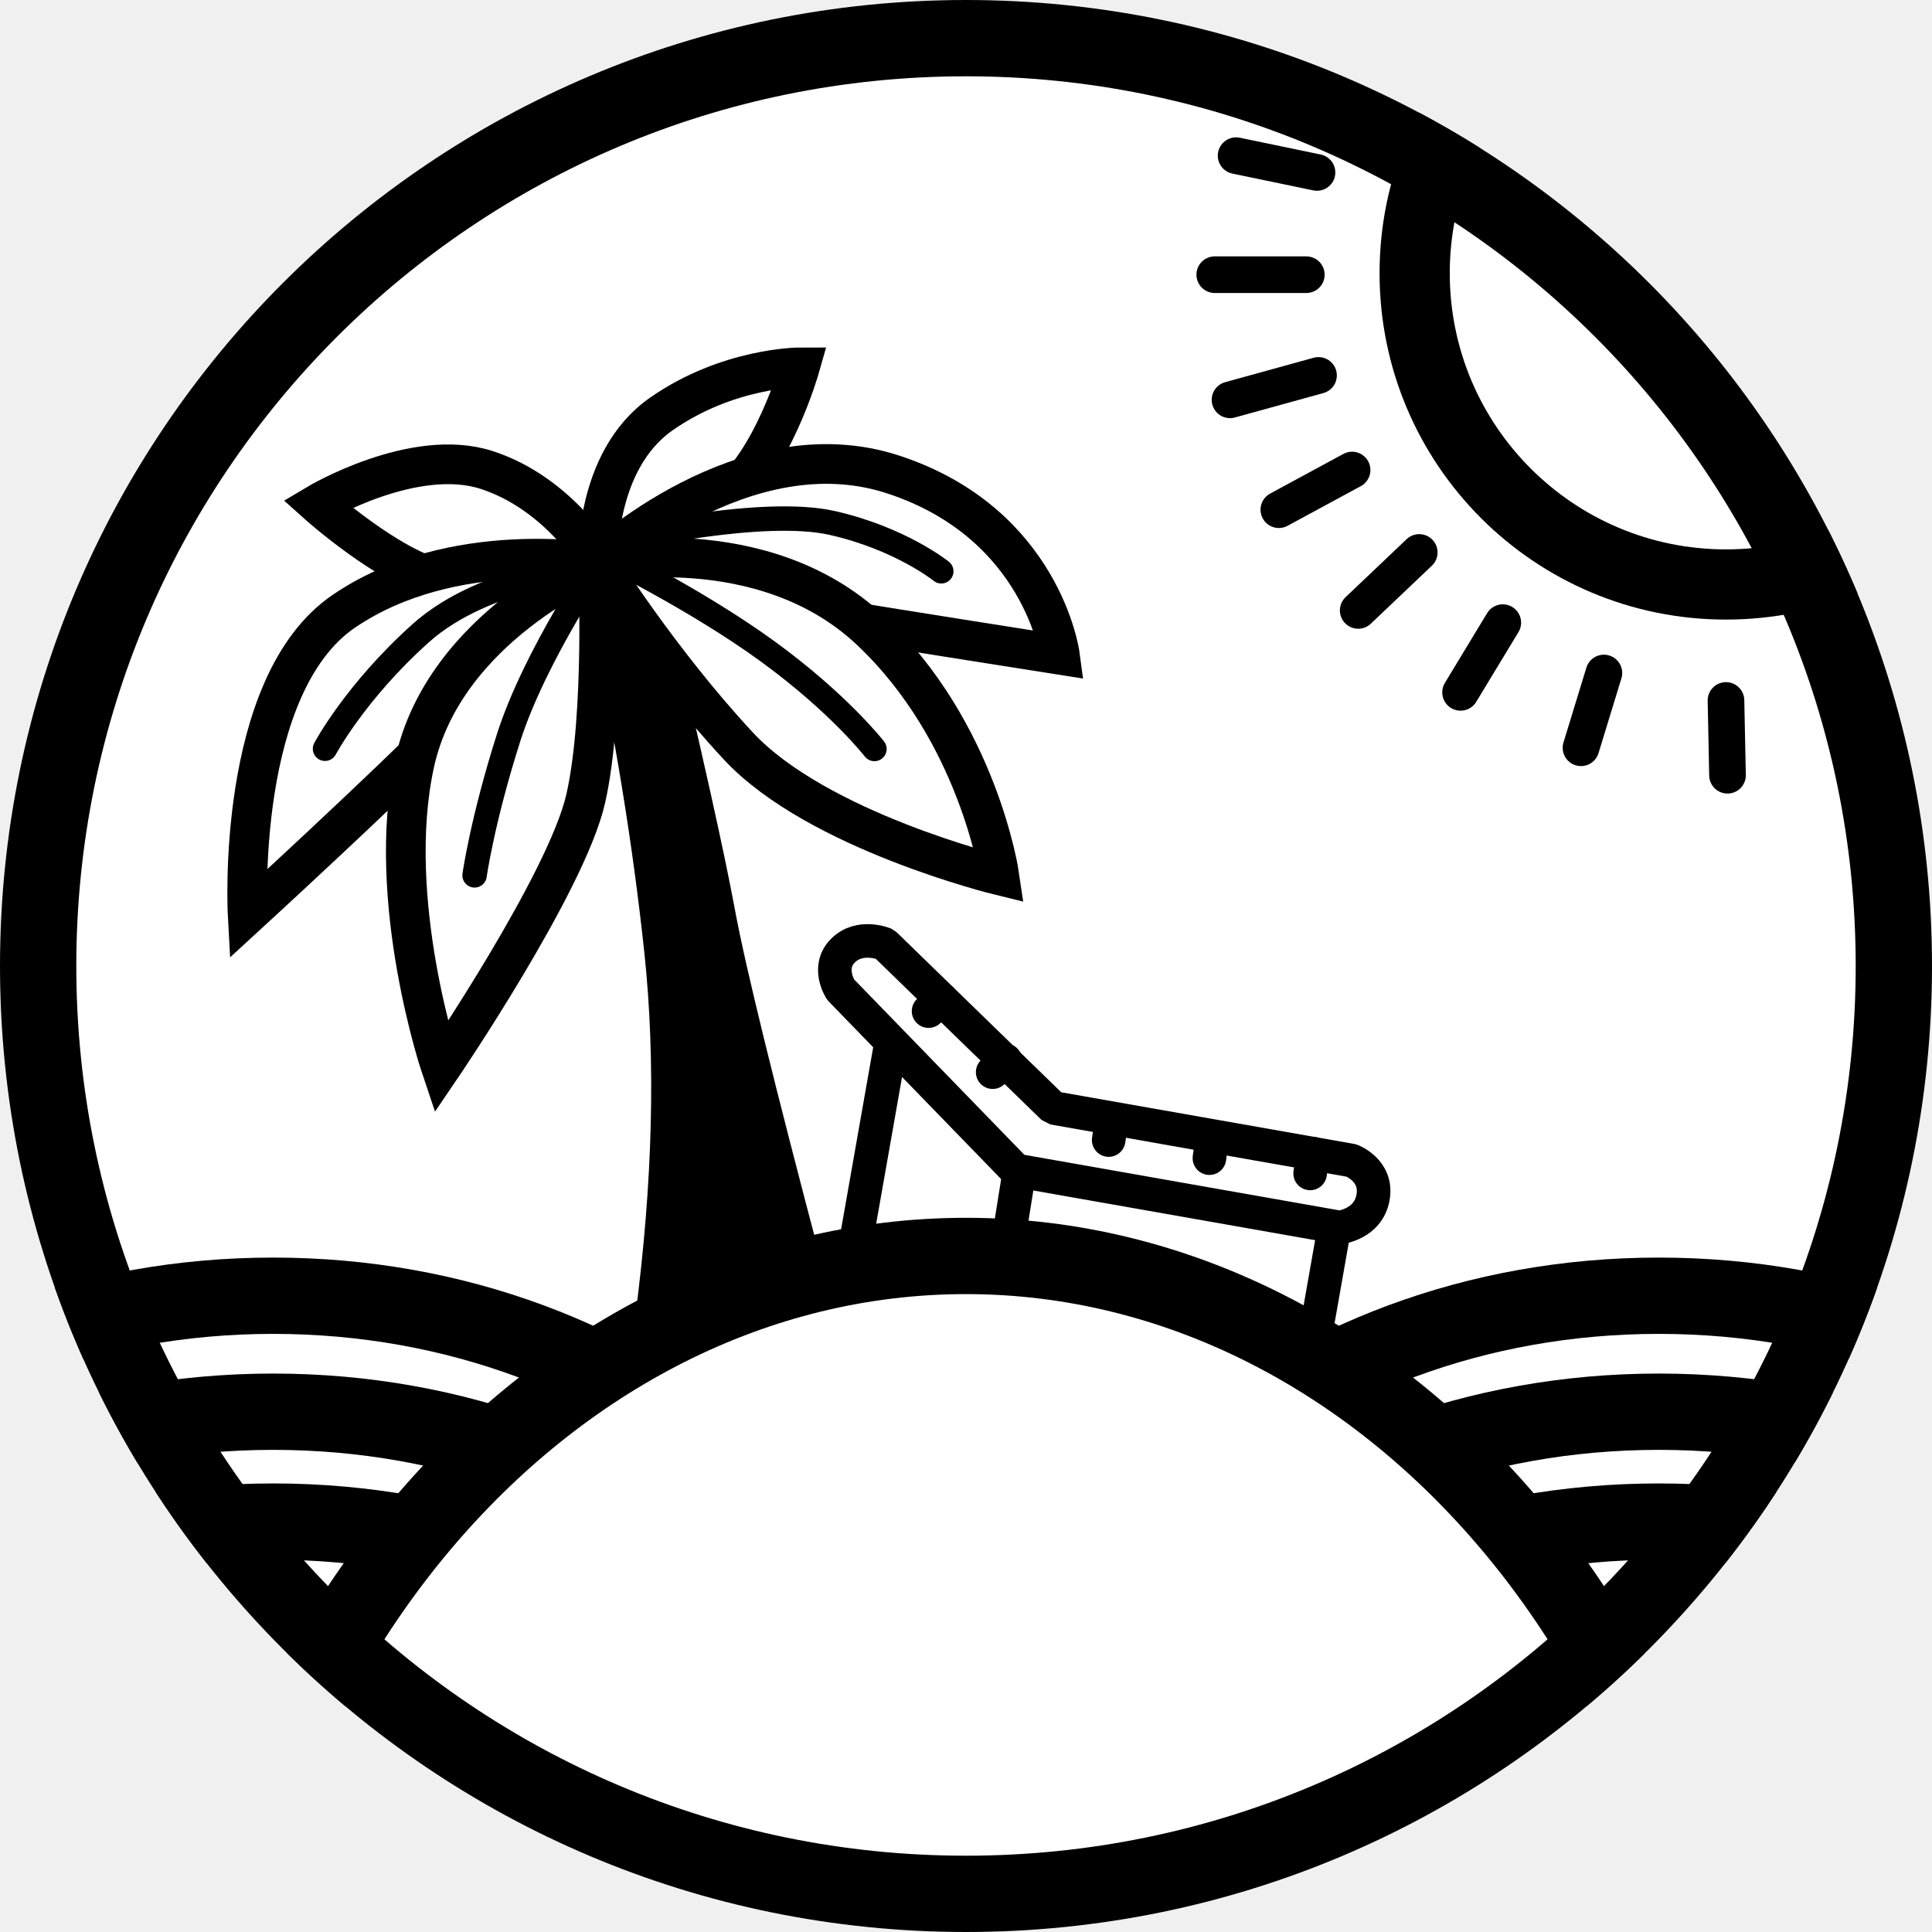
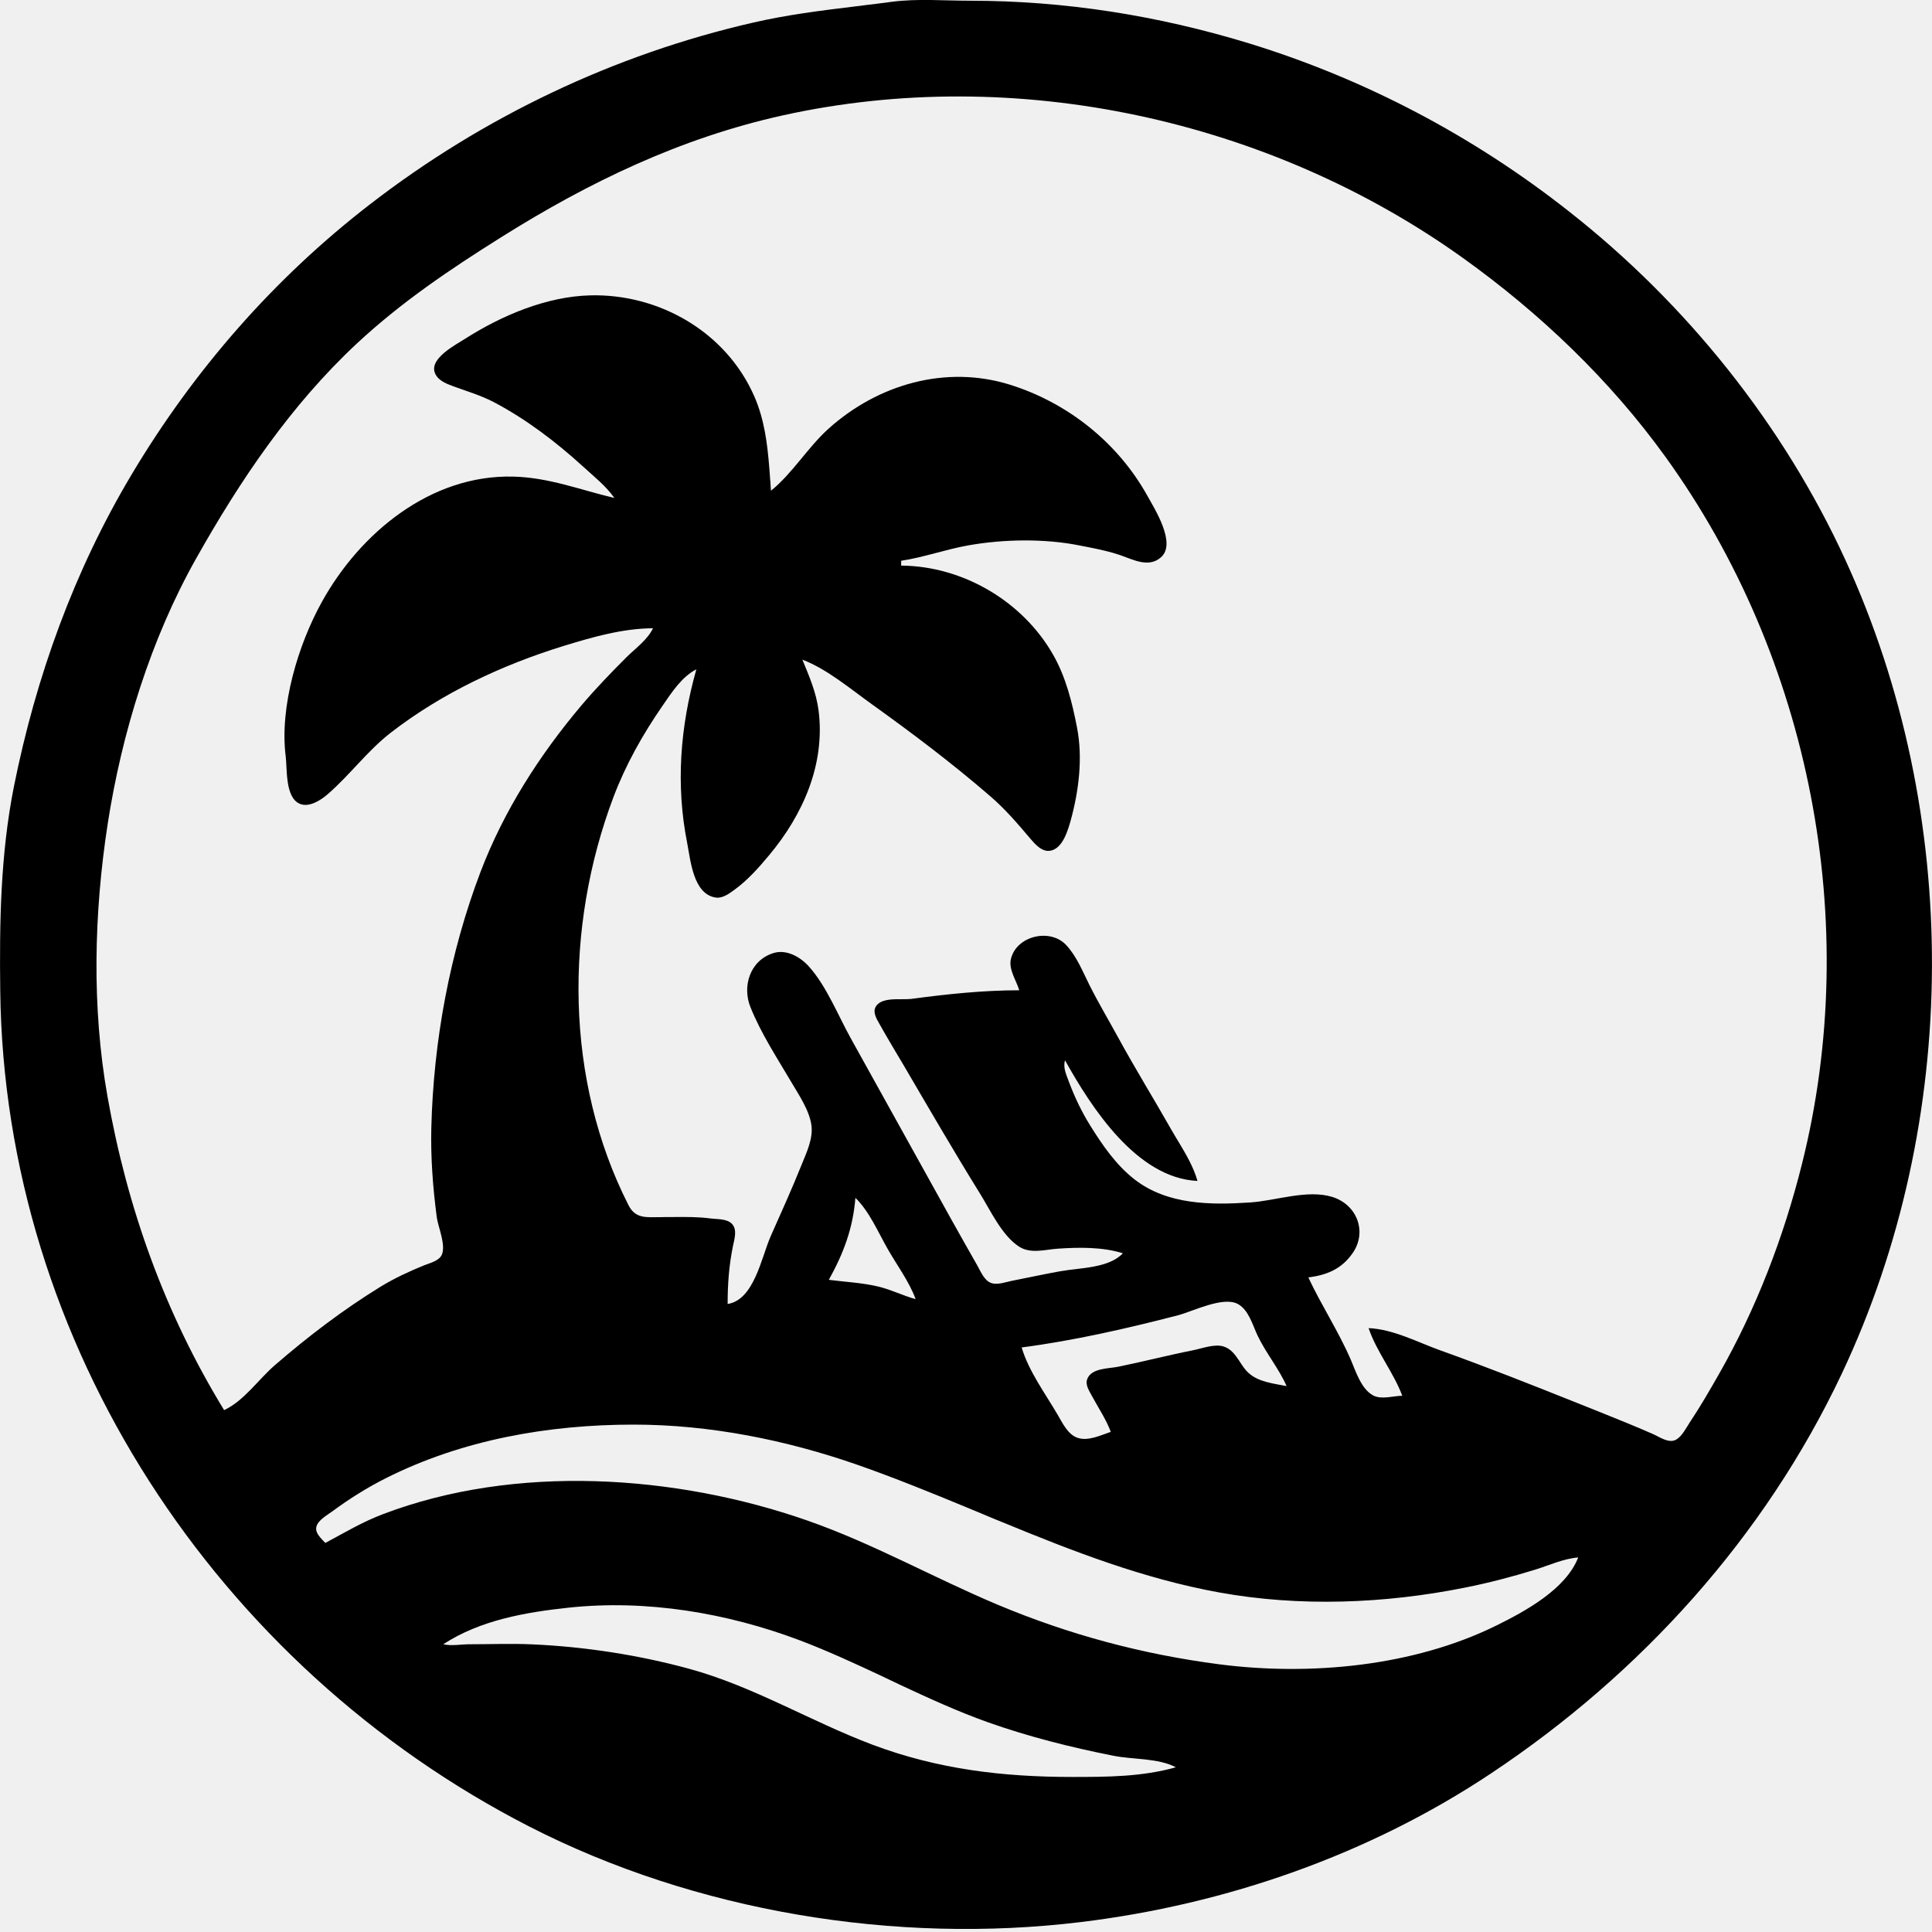
- <svg xmlns="http://www.w3.org/2000/svg" viewBox="0 0 633 633" fill="none">
-   <circle cx="316.5" cy="316.5" r="316.5" fill="white" />
-   <mask id="mask0_0_54" style="mask-type:luminance" maskUnits="userSpaceOnUse" x="0" y="0" width="633" height="633">
-     <circle cx="316.5" cy="316.5" r="316.5" fill="white" />
-   </mask>
-   <g mask="url(#mask0_0_54)">
-     <path d="M304 610.5C304 711.683 209.595 796.468 89.5 796.468C-30.595 796.468 -125 711.683 -125 610.5C-125 509.317 -30.595 424.532 89.5 424.532C209.595 424.532 304 509.317 304 610.5Z" stroke="black" stroke-width="25" />
-     <path d="M758 610.5C758 711.683 663.595 796.468 543.5 796.468C423.405 796.468 329 711.683 329 610.5C329 509.317 423.405 424.532 543.5 424.532C663.595 424.532 758 509.317 758 610.5Z" stroke="black" stroke-width="25" />
-     <path d="M304 648.5C304 749.683 209.595 834.468 89.5 834.468C-30.595 834.468 -125 749.683 -125 648.5C-125 547.317 -30.595 462.532 89.5 462.532C209.595 462.532 304 547.317 304 648.5Z" stroke="black" stroke-width="25" />
-     <path d="M758 648.5C758 749.683 663.595 834.468 543.5 834.468C423.405 834.468 329 749.683 329 648.5C329 547.317 423.405 462.532 543.5 462.532C663.595 462.532 758 547.317 758 648.5Z" stroke="black" stroke-width="25" />
-     <path d="M304 684.5C304 785.683 209.595 870.468 89.5 870.468C-30.595 870.468 -125 785.683 -125 684.5C-125 583.317 -30.595 498.532 89.5 498.532C209.595 498.532 304 583.317 304 684.5Z" stroke="black" stroke-width="25" />
-     <path d="M758 684.5C758 785.683 663.595 870.468 543.5 870.468C423.405 870.468 329 785.683 329 684.5C329 583.317 423.405 498.532 543.5 498.532C663.595 498.532 758 583.317 758 684.5Z" stroke="black" stroke-width="25" />
-     <path d="M570 715.5C570 885.518 454.556 1019.5 316.5 1019.5C178.444 1019.5 63 885.518 63 715.5C63 545.482 178.444 411.5 316.5 411.5C454.556 411.5 570 545.482 570 715.5Z" fill="white" stroke="black" stroke-width="25" />
-     <circle cx="565.5" cy="89.5" r="102" fill="white" stroke="black" stroke-width="23" />
-     <path d="M428 90H398" stroke="black" stroke-width="12" stroke-linecap="round" stroke-linejoin="bevel" />
-     <path d="M431.5 56.5L405 51" stroke="black" stroke-width="12" stroke-linecap="round" stroke-linejoin="bevel" />
-     <path d="M432 123L403 131" stroke="black" stroke-width="12" stroke-linecap="round" stroke-linejoin="bevel" />
-     <path d="M443 154L419 167" stroke="black" stroke-width="12" stroke-linecap="round" stroke-linejoin="bevel" />
-     <path d="M465 181L445 200" stroke="black" stroke-width="12" stroke-linecap="round" stroke-linejoin="bevel" />
-     <path d="M492.373 204L478.539 226.847" stroke="black" stroke-width="12" stroke-linecap="round" stroke-linejoin="bevel" />
-     <path d="M525.5 220.5L518 245" stroke="black" stroke-width="12" stroke-linecap="round" stroke-linejoin="bevel" />
-     <path d="M565.5 229.5L566 254" stroke="black" stroke-width="12" stroke-linecap="round" stroke-linejoin="bevel" />
+ <svg xmlns="http://www.w3.org/2000/svg" width="16" height="16" viewBox="0 0 16 16" fill="none">
+   <g clip-path="url(#clip0_1_5)">
+     <path d="M7.385 0.015C7.596 -0.013 7.819 0.006 8.032 0.006C8.819 0.006 9.593 0.129 10.347 0.36C11.309 0.656 12.205 1.129 12.995 1.752C13.965 2.514 14.768 3.515 15.283 4.638C16.247 6.738 16.24 9.284 15.253 11.376C14.614 12.729 13.589 13.861 12.349 14.686C11.337 15.36 10.153 15.772 8.949 15.918C7.417 16.104 5.76 15.832 4.382 15.126C1.795 13.799 0.036 11.13 0.002 8.205C-0.005 7.641 0.004 7.074 0.115 6.515C0.297 5.606 0.614 4.726 1.091 3.928C1.606 3.065 2.271 2.303 3.068 1.689C4.002 0.968 5.088 0.45 6.238 0.187C6.516 0.123 6.794 0.088 7.075 0.054L7.163 0.043C7.237 0.034 7.311 0.025 7.385 0.015ZM4.709 13.314C4.353 13.352 3.977 13.417 3.671 13.617C3.74 13.633 3.819 13.617 3.891 13.617C4.063 13.617 4.238 13.61 4.41 13.618C4.841 13.637 5.29 13.706 5.707 13.82C6.24 13.966 6.71 14.254 7.223 14.448C7.765 14.652 8.305 14.716 8.88 14.716C9.169 14.716 9.457 14.715 9.738 14.636C9.591 14.558 9.381 14.573 9.219 14.54C8.866 14.47 8.52 14.383 8.181 14.263C7.932 14.174 7.692 14.064 7.452 13.952L7.299 13.879C7.077 13.775 6.854 13.672 6.625 13.585C6.021 13.357 5.353 13.245 4.709 13.314ZM5.248 11.798C4.542 11.798 3.828 11.923 3.193 12.243C3.039 12.321 2.892 12.413 2.754 12.515C2.711 12.547 2.636 12.587 2.621 12.641C2.605 12.696 2.662 12.742 2.694 12.778C2.853 12.693 3.003 12.603 3.173 12.539C4.267 12.123 5.593 12.211 6.685 12.592C7.229 12.782 7.731 13.066 8.261 13.289C8.854 13.538 9.46 13.7 10.097 13.783C10.848 13.88 11.705 13.801 12.392 13.462C12.633 13.343 12.968 13.161 13.07 12.898C12.944 12.909 12.831 12.963 12.711 13C12.52 13.059 12.328 13.109 12.132 13.148C11.469 13.281 10.764 13.309 10.097 13.188C9.468 13.074 8.883 12.846 8.301 12.606L8.227 12.576C8.178 12.555 8.128 12.534 8.079 12.514L8.004 12.483C7.707 12.36 7.409 12.239 7.104 12.132C6.511 11.925 5.876 11.798 5.248 11.798ZM6.485 0.955C5.639 1.142 4.881 1.506 4.15 1.965C3.726 2.231 3.321 2.504 2.953 2.847C2.407 3.357 1.989 3.977 1.625 4.624C1.249 5.291 1.009 6.068 0.892 6.822C0.778 7.562 0.759 8.34 0.89 9.08C1.054 10.006 1.365 10.875 1.856 11.678C2.021 11.601 2.138 11.426 2.275 11.307C2.551 11.068 2.841 10.847 3.153 10.655C3.268 10.585 3.387 10.53 3.512 10.479C3.559 10.46 3.636 10.443 3.659 10.391C3.694 10.309 3.629 10.165 3.617 10.08C3.585 9.835 3.566 9.587 3.572 9.34C3.59 8.622 3.724 7.894 3.979 7.222C4.172 6.715 4.466 6.256 4.814 5.843C4.933 5.703 5.058 5.573 5.188 5.443C5.265 5.367 5.36 5.301 5.408 5.203C5.157 5.204 4.907 5.276 4.669 5.349C4.157 5.507 3.657 5.741 3.232 6.071C3.039 6.222 2.897 6.419 2.713 6.578C2.657 6.627 2.556 6.692 2.479 6.655C2.361 6.6 2.379 6.369 2.366 6.263C2.314 5.854 2.469 5.338 2.666 4.984C2.981 4.415 3.565 3.93 4.25 3.947C4.546 3.954 4.805 4.057 5.088 4.124C5.016 4.022 4.92 3.948 4.829 3.864C4.605 3.66 4.36 3.473 4.091 3.331C3.982 3.274 3.866 3.24 3.751 3.198C3.694 3.177 3.621 3.148 3.6 3.084C3.56 2.966 3.773 2.856 3.851 2.806C4.154 2.613 4.525 2.455 4.889 2.446C5.458 2.432 6.014 2.748 6.248 3.285C6.33 3.474 6.355 3.673 6.371 3.875L6.374 3.913L6.378 3.97C6.379 3.976 6.379 3.982 6.38 3.989L6.382 4.026L6.385 4.064C6.564 3.919 6.69 3.704 6.864 3.548C7.272 3.183 7.831 3.021 8.361 3.185C8.84 3.334 9.256 3.664 9.501 4.104C9.565 4.219 9.744 4.501 9.615 4.615C9.514 4.705 9.385 4.635 9.279 4.598C9.198 4.57 9.114 4.552 9.031 4.535L8.985 4.526C8.97 4.523 8.955 4.52 8.939 4.517C8.649 4.459 8.312 4.465 8.022 4.516C7.834 4.549 7.65 4.616 7.463 4.644V4.684C7.975 4.688 8.47 4.98 8.722 5.423C8.827 5.607 8.879 5.817 8.919 6.023C8.969 6.277 8.934 6.554 8.865 6.802C8.841 6.885 8.799 7.026 8.7 7.045C8.629 7.059 8.57 6.989 8.53 6.942C8.425 6.818 8.325 6.701 8.201 6.594C7.889 6.324 7.559 6.075 7.223 5.834C7.045 5.707 6.85 5.541 6.645 5.463C6.702 5.602 6.759 5.732 6.779 5.883C6.836 6.328 6.65 6.747 6.37 7.082C6.285 7.184 6.194 7.287 6.086 7.366C6.041 7.399 5.985 7.442 5.926 7.433C5.741 7.404 5.719 7.125 5.691 6.982C5.595 6.498 5.633 6.017 5.767 5.543C5.648 5.603 5.562 5.735 5.488 5.843C5.324 6.08 5.182 6.332 5.08 6.602C4.674 7.68 4.678 8.942 5.204 9.979C5.262 10.095 5.352 10.08 5.467 10.08C5.485 10.08 5.502 10.079 5.52 10.079L5.572 10.079C5.677 10.078 5.783 10.077 5.886 10.091C5.94 10.098 6.015 10.092 6.058 10.132C6.109 10.179 6.082 10.261 6.07 10.319C6.037 10.483 6.026 10.632 6.026 10.799C6.245 10.765 6.305 10.415 6.382 10.239C6.47 10.041 6.56 9.842 6.641 9.64C6.681 9.541 6.734 9.43 6.72 9.32C6.704 9.197 6.615 9.066 6.553 8.961C6.435 8.761 6.301 8.556 6.215 8.341C6.145 8.169 6.21 7.954 6.405 7.893C6.513 7.859 6.628 7.925 6.698 8.003C6.845 8.166 6.94 8.409 7.047 8.601L7.879 10.1C7.95 10.227 8.021 10.353 8.093 10.479C8.121 10.528 8.15 10.604 8.208 10.625C8.259 10.644 8.33 10.617 8.381 10.607C8.514 10.581 8.646 10.552 8.78 10.528C8.94 10.499 9.183 10.504 9.299 10.379C9.13 10.326 8.935 10.329 8.76 10.341C8.655 10.348 8.538 10.386 8.441 10.325C8.297 10.233 8.201 10.021 8.113 9.88C7.896 9.53 7.691 9.176 7.483 8.821L7.449 8.764L7.382 8.651C7.349 8.595 7.316 8.538 7.284 8.481C7.259 8.437 7.222 8.378 7.257 8.33C7.295 8.278 7.376 8.275 7.45 8.275L7.465 8.275C7.494 8.275 7.521 8.275 7.543 8.273C7.84 8.233 8.141 8.201 8.441 8.201C8.417 8.12 8.351 8.028 8.372 7.941C8.42 7.747 8.699 7.686 8.829 7.826C8.917 7.919 8.967 8.048 9.024 8.161C9.099 8.31 9.185 8.454 9.265 8.601C9.405 8.857 9.559 9.106 9.703 9.36C9.715 9.381 9.728 9.402 9.74 9.423L9.759 9.454C9.821 9.558 9.884 9.663 9.917 9.78C9.415 9.757 9.039 9.174 8.82 8.781C8.802 8.844 8.831 8.9 8.853 8.961C8.9 9.086 8.957 9.206 9.028 9.32C9.129 9.483 9.245 9.651 9.398 9.769C9.67 9.979 10.029 9.98 10.356 9.958C10.566 9.944 10.828 9.848 11.035 9.913C11.241 9.978 11.324 10.205 11.201 10.379C11.11 10.51 10.987 10.56 10.835 10.579C10.943 10.81 11.084 11.024 11.186 11.259C11.228 11.356 11.273 11.506 11.375 11.558C11.443 11.592 11.54 11.56 11.613 11.559C11.54 11.364 11.402 11.198 11.334 10.999C11.54 11.008 11.74 11.116 11.933 11.185C12.311 11.32 12.684 11.468 13.057 11.617L13.23 11.686C13.383 11.748 13.537 11.809 13.689 11.876C13.744 11.9 13.82 11.957 13.882 11.922C13.931 11.893 13.964 11.825 13.995 11.778C14.081 11.649 14.159 11.514 14.236 11.379C14.545 10.837 14.772 10.244 14.923 9.64C15.423 7.647 14.994 5.449 13.793 3.784C13.332 3.145 12.752 2.592 12.112 2.134C10.511 0.989 8.411 0.53 6.485 0.955ZM9.758 10.892C9.333 11.002 8.896 11.102 8.461 11.159C8.518 11.354 8.658 11.543 8.76 11.718C8.8 11.786 8.842 11.877 8.92 11.906C9.009 11.939 9.115 11.886 9.199 11.858C9.16 11.753 9.095 11.658 9.042 11.559C9.02 11.518 8.986 11.469 9.004 11.421C9.038 11.329 9.18 11.335 9.259 11.319C9.466 11.277 9.67 11.224 9.877 11.183C9.954 11.168 10.06 11.126 10.136 11.152C10.194 11.171 10.228 11.218 10.261 11.267L10.276 11.29C10.295 11.319 10.315 11.348 10.341 11.371C10.424 11.446 10.549 11.458 10.655 11.479C10.591 11.333 10.483 11.205 10.414 11.059C10.374 10.974 10.341 10.849 10.253 10.8C10.132 10.732 9.881 10.859 9.758 10.892ZM7.084 9.92C7.064 10.173 6.986 10.379 6.864 10.599C7.004 10.617 7.146 10.623 7.283 10.657C7.386 10.683 7.481 10.731 7.583 10.759C7.528 10.61 7.427 10.477 7.349 10.339C7.27 10.2 7.199 10.032 7.084 9.92Z" fill="black" />
  </g>
-   <circle cx="316.5" cy="316.5" r="304" stroke="black" stroke-width="25" />
-   <mask id="mask1_0_54" style="mask-type:luminance" maskUnits="userSpaceOnUse" x="0" y="0" width="633" height="633">
-     <circle cx="316.5" cy="316.5" r="304" fill="white" stroke="white" stroke-width="25" />
-   </mask>
-   <g mask="url(#mask1_0_54)">
-     <path fill-rule="evenodd" clip-rule="evenodd" d="M193.322 202.998C201.391 240.275 207.319 276.628 211.104 312.057C214.889 347.485 213.907 387.208 208.157 431.226L269.389 414.562C253.765 355.516 244.229 316.663 240.783 298.003C237.336 279.343 229.951 246.157 218.628 198.446L193.322 202.998" fill="black" />
-     <path fill-rule="evenodd" clip-rule="evenodd" d="M195.969 183.898C195.969 183.898 183.369 161.782 159.514 154.006C135.66 146.229 104.013 165.088 104.013 165.088C104.013 165.088 127.866 186.474 144.699 190.014C161.533 193.554 195.969 183.898 195.969 183.898Z" fill="white" stroke="black" stroke-width="13" />
-     <path fill-rule="evenodd" clip-rule="evenodd" d="M195.937 184.501C195.937 184.501 148.436 175.972 112.727 200.216C77.019 224.461 81.137 299.564 81.137 299.564C81.137 299.564 126.643 257.809 146.381 237.679C166.119 217.55 195.937 184.501 195.937 184.501Z" fill="white" stroke="black" stroke-width="13" />
-     <path fill-rule="evenodd" clip-rule="evenodd" d="M195.969 183.898C195.969 183.898 194.702 151.045 216.602 135.693C238.502 120.342 262.057 120.354 262.057 120.354C262.057 120.354 252.961 152.395 236.896 163.71C220.831 175.024 195.969 183.898 195.969 183.898Z" fill="white" stroke="black" stroke-width="13" />
-     <path fill-rule="evenodd" clip-rule="evenodd" d="M195.937 184.501C195.937 184.501 243.779 139.445 292.64 155.461C341.502 171.476 347.248 214.543 347.248 214.543C347.248 214.543 294.49 206.255 271.439 202.455C248.387 198.656 195.937 184.501 195.937 184.501Z" fill="white" stroke="black" stroke-width="13" />
-     <path fill-rule="evenodd" clip-rule="evenodd" d="M195.937 184.501C195.937 184.501 249.679 173.145 285.127 206.466C320.574 239.787 327.418 286.801 327.418 286.801C327.418 286.801 267.782 272.235 241.922 244.431C216.063 216.627 195.937 184.501 195.937 184.501Z" fill="white" stroke="black" stroke-width="13" />
-     <path fill-rule="evenodd" clip-rule="evenodd" d="M195.937 184.501C195.937 184.501 145.561 205.217 135.803 250.129C126.044 295.041 144.502 349.742 144.502 349.742C144.502 349.742 185.579 289.329 191.889 261.742C198.199 234.156 195.937 184.501 195.937 184.501Z" fill="white" stroke="black" stroke-width="13" />
-     <path d="M197.456 182.301C197.456 182.301 175.235 214.716 166.637 241.691C158.038 268.667 155.488 286.801 155.488 286.801" stroke="black" stroke-width="8" stroke-linecap="round" />
-     <path d="M195.847 185.673C195.847 185.673 159.231 188.26 137.792 207.5C116.352 226.74 106.488 245.32 106.488 245.32" stroke="black" stroke-width="8" stroke-linecap="round" />
-     <path d="M205.543 176.367C205.543 176.367 250.105 166.273 272.561 171.32C295.018 176.367 308.404 187.178 308.404 187.178" stroke="black" stroke-width="8" stroke-linecap="round" />
-     <path d="M197.514 181.438C197.514 181.438 227.902 196.25 251.422 213.355C274.942 230.459 286.5 245.395 286.5 245.395" stroke="black" stroke-width="8" stroke-linecap="round" />
-     <path fill-rule="evenodd" clip-rule="evenodd" d="M345.091 362.996L442.756 380.217C442.756 380.217 451.433 383.408 449.866 392.299C448.298 401.19 438.887 402.155 438.887 402.155L332.916 383.469L275.44 324.259C275.44 324.259 270.65 316.996 276.202 311.449C281.754 305.902 289.877 309.328 289.877 309.328L345.091 362.996Z" stroke="black" stroke-width="11" stroke-linecap="round" stroke-linejoin="bevel" />
-     <path d="M437.018 403.22L431.982 431.78" stroke="black" stroke-width="11" stroke-linecap="round" stroke-linejoin="bevel" />
-     <path d="M291.97 341.479L281.03 403.521" stroke="black" stroke-width="11" stroke-linecap="round" stroke-linejoin="bevel" />
-     <path d="M333.939 384.126L329.604 411.205" stroke="black" stroke-width="11" stroke-linecap="round" stroke-linejoin="bevel" />
-     <path d="M429.253 384.461L430.115 377.966" stroke="black" stroke-width="11" stroke-linecap="round" stroke-linejoin="bevel" />
-     <path d="M396.253 379.461L397.115 372.966" stroke="black" stroke-width="11" stroke-linecap="round" stroke-linejoin="bevel" />
-     <path d="M363.247 373.522L364.125 367.413" stroke="black" stroke-width="11" stroke-linecap="round" stroke-linejoin="bevel" />
-     <path d="M325.238 351.286L329.404 347.385" stroke="black" stroke-width="11" stroke-linecap="round" stroke-linejoin="bevel" />
-     <path d="M304.238 331.286L308.404 327.385" stroke="black" stroke-width="11" stroke-linecap="round" stroke-linejoin="bevel" />
-   </g>
+   <defs>
+     <clipPath id="clip0_1_5">
+       <rect width="16" height="16" fill="white" />
+     </clipPath>
+   </defs>
</svg>
